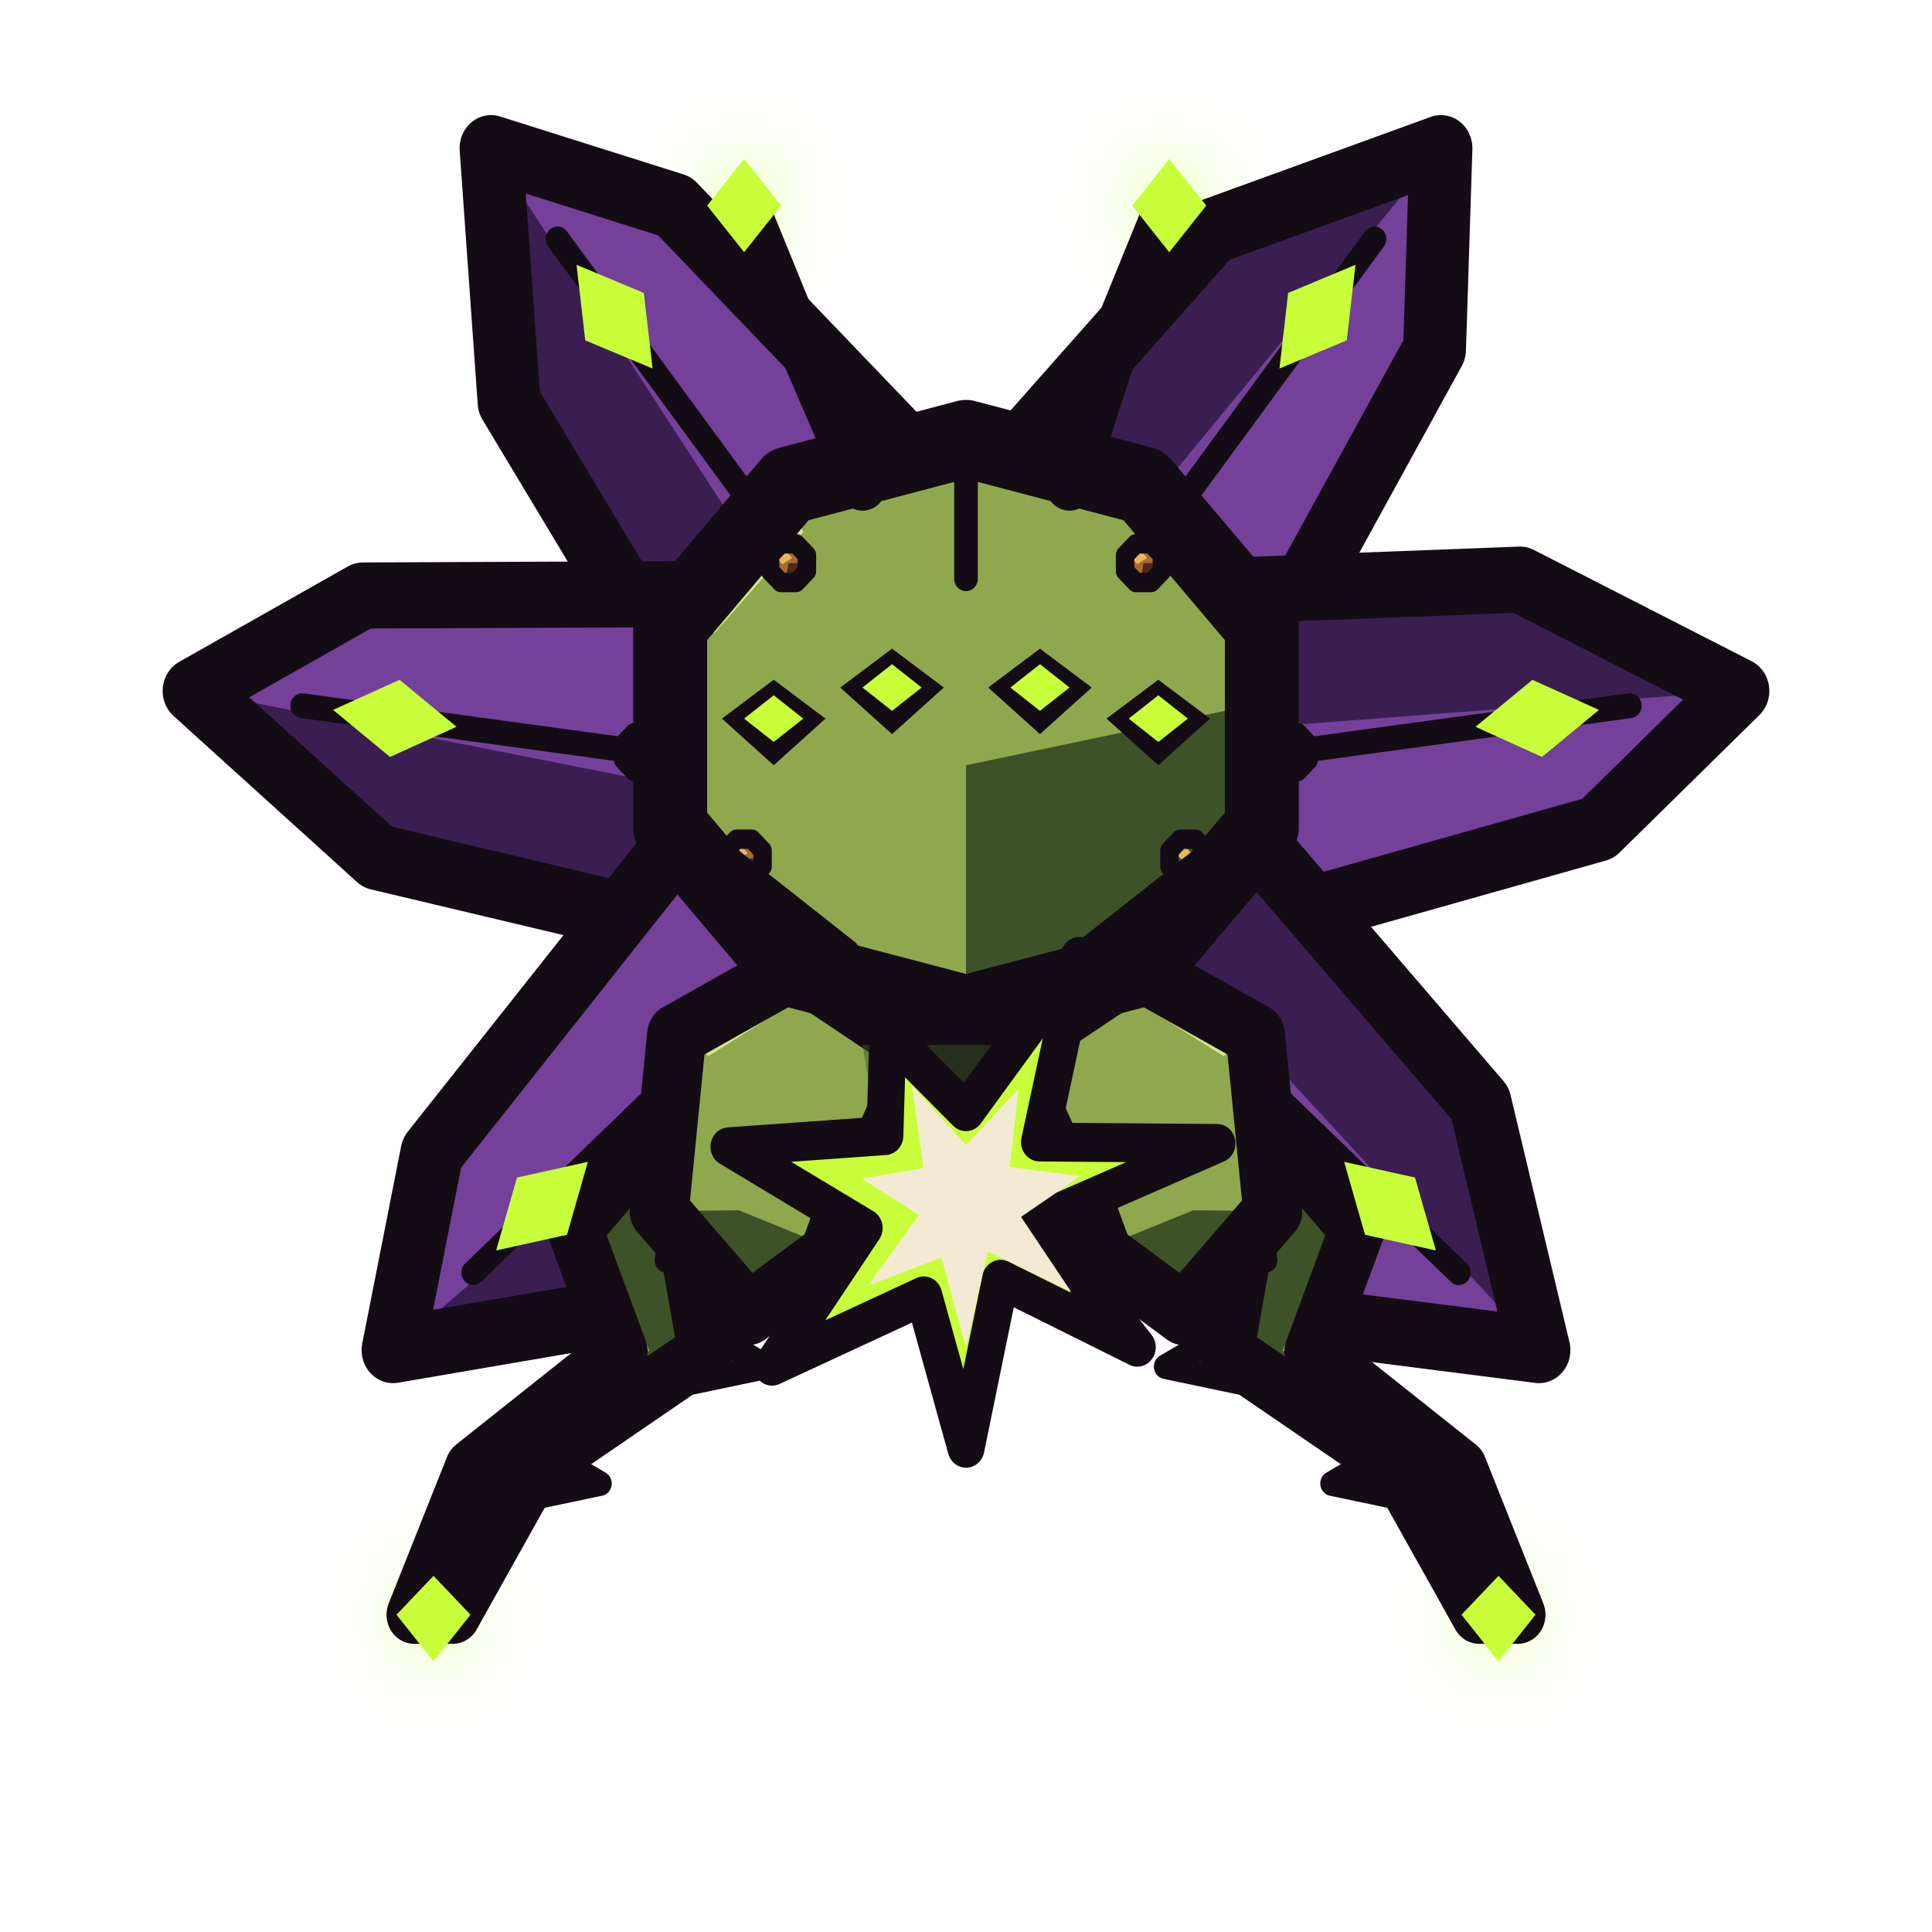
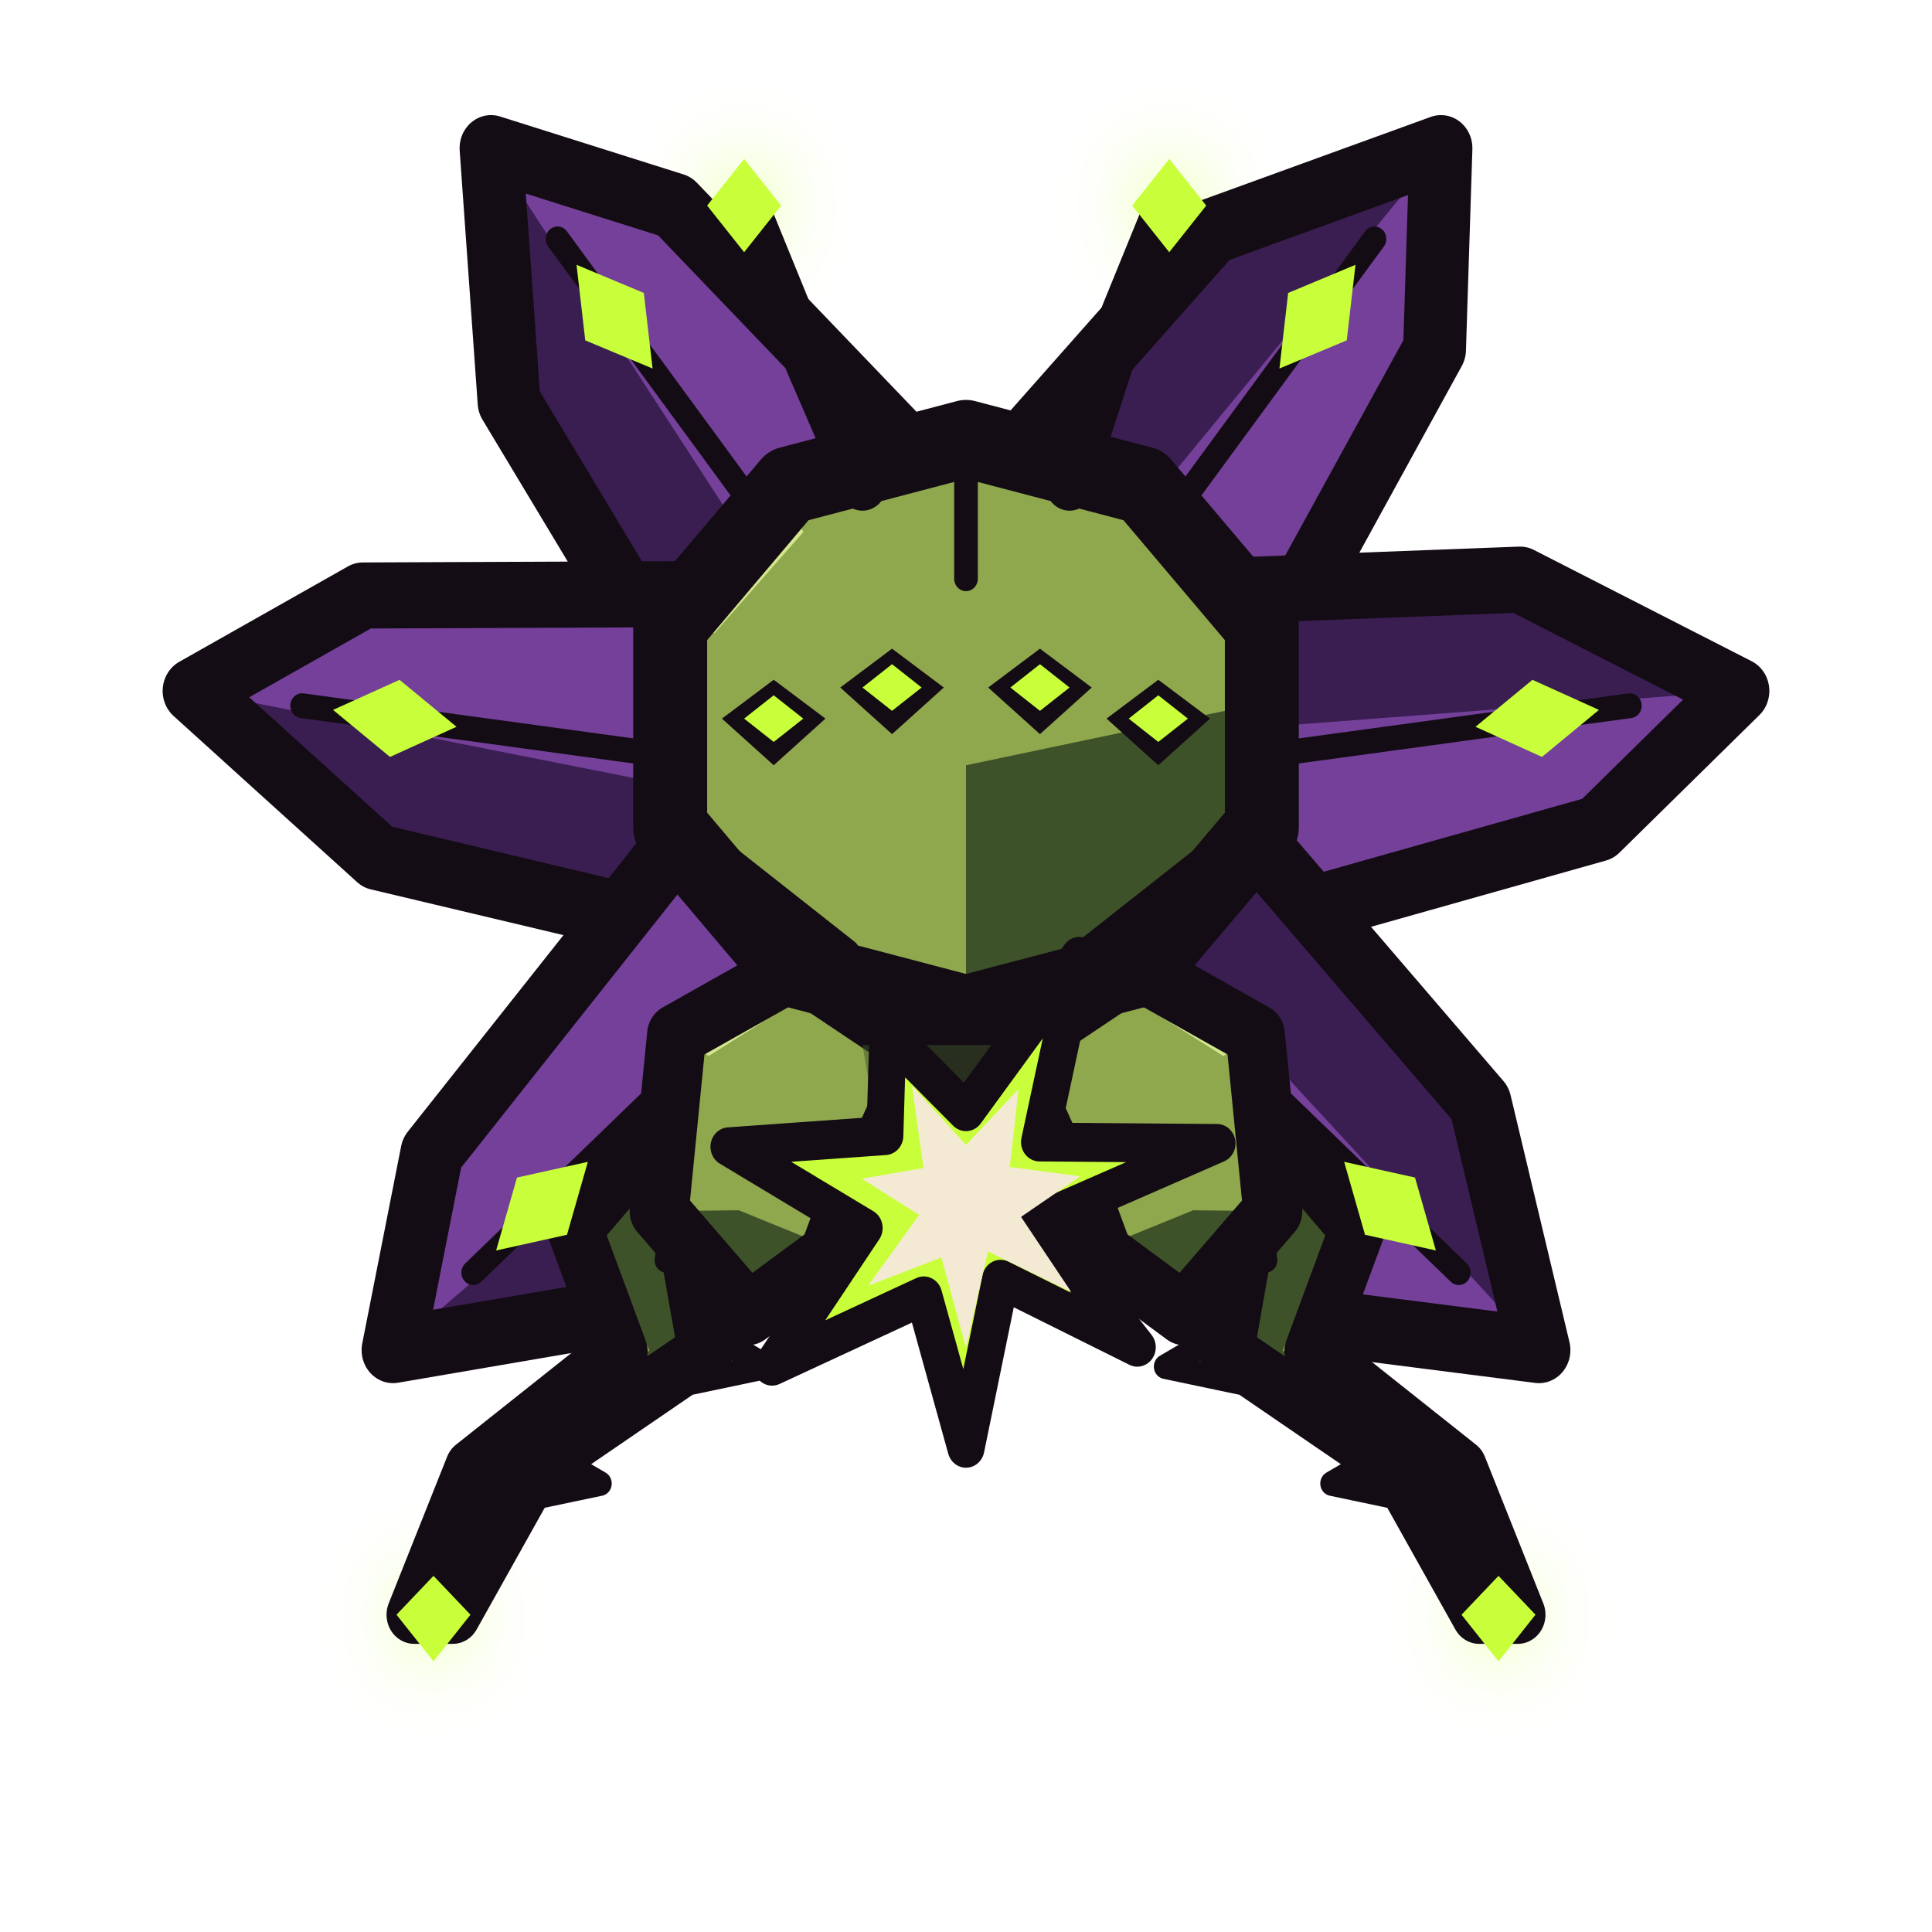
<svg xmlns="http://www.w3.org/2000/svg" viewBox="0 0 256 256" width="256" height="256">
  <defs>
    <filter id="blur" filterUnits="userSpaceOnUse" x="-64" y="-64" width="384" height="384">
      <feGaussianBlur stdDeviation="5" />
    </filter>
  </defs>
  <g transform="translate(128 122) scale(0.98 1.03) translate(-128 -128)">
    <g id="glow-back">
      <g>
        <polygon points="170.38,56.96 171.56,47.24 180.66,43.62 179.48,53.34" fill="#C8FF3A" filter="url(#blur)" opacity="0.62" />
      </g>
      <g>
        <polygon points="85.62,56.96 76.52,53.34 75.34,43.62 84.44,47.24" fill="#C8FF3A" filter="url(#blur)" opacity="0.62" />
      </g>
      <g>
        <polygon points="196.89,103.05 204.59,97.01 213.58,100.88 205.88,106.93" fill="#C8FF3A" filter="url(#blur)" opacity="0.62" />
      </g>
      <g>
        <polygon points="59.11,103.05 50.12,106.93 42.42,100.88 51.41,97.01" fill="#C8FF3A" filter="url(#blur)" opacity="0.62" />
      </g>
      <g>
        <polygon points="179.13,159.02 188.71,161.04 191.53,170.42 181.95,168.4" fill="#C8FF3A" filter="url(#blur)" opacity="0.62" />
      </g>
      <g>
        <polygon points="76.87,159.02 74.05,168.4 64.47,170.42 67.29,161.04" fill="#C8FF3A" filter="url(#blur)" opacity="0.62" />
      </g>
      <g>
        <polygon points="56,212.28 61,217.28 56,223.28 51,217.28" fill="#C8FF3A" filter="url(#blur)" opacity="0.62" />
      </g>
      <g>
        <polygon points="200,212.28 205,217.28 200,223.28 195,217.28" fill="#C8FF3A" filter="url(#blur)" opacity="0.62" />
      </g>
      <g>
        <polygon points="114,144 142,144 138,165.6 118,165.6" fill="#3E5229" filter="url(#blur)" opacity="0.31" />
      </g>
      <g>
        <polygon points="98,102 102,99 106,102 102,105" fill="#C8FF3A" filter="url(#blur)" opacity="0.62" />
        <polygon points="114,98 118,95 122,98 118,101" fill="#C8FF3A" filter="url(#blur)" opacity="0.62" />
        <polygon points="134,98 138,95 142,98 138,101" fill="#C8FF3A" filter="url(#blur)" opacity="0.62" />
        <polygon points="150,102 154,99 158,102 154,105" fill="#C8FF3A" filter="url(#blur)" opacity="0.62" />
        <polygon points="98,30 103,36 98,42 93,36" fill="#C8FF3A" filter="url(#blur)" opacity="0.62" />
        <polygon points="155.48,30 150.48,36 155.48,42 160.48,36" fill="#C8FF3A" filter="url(#blur)" opacity="0.62" />
      </g>
    </g>
    <g id="body">
      <g class="part" data-part="petal0">
        <g class="base">
          <polygon points="134.1,104.08 129.58,73.37 161.26,39.31 192.22,28.61 191.35,54.52 166.95,96.83" fill="#74409A" />
-           <polygon points="157.47,78.01 156,79.47 153.94,79.47 152.48,78.01 152.48,75.94 153.94,74.48 156,74.48 157.47,75.94" fill="#A66A32" />
        </g>
        <g class="shadow">
          <polygon points="134.1,104.08 129.58,73.37 161.26,39.31 192.22,28.61 150.83,76.45" fill="#3A1E52" />
-           <polygon points="154.97,76.98 157.67,76.98 156.64,78.92 154.48,79.68" fill="#4E281D" />
        </g>
        <g class="highlight">
          <polygon points="166.95,96.83 191.35,54.52 187.22,53.99 164.81,92.52" fill="#A86CD0" />
-           <polygon points="153.4,76.44 154.54,75.3 155.46,76.3 154.16,77.11" fill="#E7B65B" />
        </g>
        <g class="ink">
          <polygon points="134.1,104.08 129.58,73.37 161.26,39.31 192.22,28.61 191.35,54.52 166.95,96.83" fill="none" stroke="#140C14" stroke-width="8.5" stroke-linejoin="round" />
          <polyline points="142.13,93.65 183.23,40.29" fill="none" stroke="#140C14" stroke-width="3.2" stroke-linejoin="round" stroke-linecap="round" />
-           <polygon points="157.47,78.01 156,79.47 153.94,79.47 152.48,78.01 152.48,75.94 153.94,74.48 156,74.48 157.47,75.94" fill="none" stroke="#140C14" stroke-width="2.5" stroke-linejoin="round" />
        </g>
      </g>
      <g class="part" data-part="petal1">
        <g class="base">
          <polygon points="121.9,104.08 91.05,100.6 66.22,61.28 63.78,28.61 88.61,36.07 123.28,70.47" fill="#74409A" />
-           <polygon points="103.52,78.01 102.06,79.47 100,79.47 98.53,78.01 98.53,75.94 100,74.48 102.06,74.48 103.52,75.94" fill="#A66A32" />
        </g>
        <g class="shadow">
          <polygon points="121.9,104.08 91.05,100.6 66.22,61.28 63.78,28.61 99.46,80.84" fill="#3A1E52" />
-           <polygon points="101.03,76.98 103.73,76.98 102.7,78.92 100.54,79.68" fill="#4E281D" />
        </g>
        <g class="highlight">
          <polygon points="123.28,70.47 88.61,36.07 87.04,39.93 118.57,71.44" fill="#A86CD0" />
-           <polygon points="99.46,76.44 100.6,75.3 101.52,76.3 100.22,77.11" fill="#E7B65B" />
        </g>
        <g class="ink">
          <polygon points="121.9,104.08 91.05,100.6 66.22,61.28 63.78,28.61 88.61,36.07 123.28,70.47" fill="none" stroke="#140C14" stroke-width="8.5" stroke-linejoin="round" />
          <polyline points="113.87,93.65 72.77,40.29" fill="none" stroke="#140C14" stroke-width="3.2" stroke-linejoin="round" stroke-linecap="round" />
-           <polygon points="103.52,78.01 102.06,79.47 100,79.47 98.53,78.01 98.53,75.94 100,74.48 102.06,74.48 103.52,75.94" fill="none" stroke="#140C14" stroke-width="2.5" stroke-linejoin="round" />
        </g>
      </g>
      <g class="part" data-part="petal2">
        <g class="base">
          <polygon points="137.92,110.71 156.44,85.8 202.92,84.12 232.37,98.44 213.44,116.15 166.27,128.81" fill="#74409A" />
-           <polygon points="174.33,107.34 172.87,108.8 170.8,108.8 169.34,107.34 169.34,105.27 170.8,103.81 172.87,103.81 174.33,105.27" fill="#A66A32" />
        </g>
        <g class="shadow">
          <polygon points="137.92,110.71 156.44,85.8 202.92,84.12 232.37,98.44 169.28,103.01" fill="#3A1E52" />
-           <polygon points="171.84,106.31 174.54,106.31 173.51,108.25 171.35,109.01" fill="#4E281D" />
        </g>
        <g class="highlight">
          <polygon points="166.27,128.81 213.44,116.15 210.89,112.85 167.8,124.26" fill="#A86CD0" />
-           <polygon points="170.27,105.77 171.4,104.63 172.32,105.63 171.03,106.44" fill="#E7B65B" />
        </g>
        <g class="ink">
          <polygon points="137.92,110.71 156.44,85.8 202.92,84.12 232.37,98.44 213.44,116.15 166.27,128.81" fill="none" stroke="#140C14" stroke-width="8.5" stroke-linejoin="round" />
          <polyline points="150.96,109.02 217.76,100.34" fill="none" stroke="#140C14" stroke-width="3.2" stroke-linejoin="round" stroke-linecap="round" />
-           <polygon points="174.33,107.34 172.87,108.8 170.8,108.8 169.34,107.34 169.34,105.27 170.8,103.81 172.87,103.81 174.33,105.27" fill="none" stroke="#140C14" stroke-width="2.5" stroke-linejoin="round" />
        </g>
      </g>
      <g class="part" data-part="petal3">
        <g class="base">
          <polygon points="118.08,110.71 93.81,130.07 48.45,119.82 23.63,98.44 46.45,86.16 95.3,85.97" fill="#74409A" />
-           <polygon points="86.66,107.34 85.2,108.8 83.13,108.8 81.67,107.34 81.67,105.27 83.13,103.81 85.2,103.81 86.66,105.27" fill="#A66A32" />
        </g>
        <g class="shadow">
          <polygon points="118.08,110.71 93.81,130.07 48.45,119.82 23.63,98.44 85.79,110.15" fill="#3A1E52" />
-           <polygon points="84.16,106.31 86.86,106.31 85.84,108.25 83.68,109.01" fill="#4E281D" />
        </g>
        <g class="highlight">
          <polygon points="95.3,85.97 46.45,86.16 48.07,90 92.65,89.98" fill="#A86CD0" />
-           <polygon points="82.6,105.77 83.73,104.63 84.65,105.63 83.35,106.44" fill="#E7B65B" />
        </g>
        <g class="ink">
          <polygon points="118.08,110.71 93.81,130.07 48.45,119.82 23.63,98.44 46.45,86.16 95.3,85.97" fill="none" stroke="#140C14" stroke-width="8.5" stroke-linejoin="round" />
          <polyline points="105.04,109.02 38.24,100.34" fill="none" stroke="#140C14" stroke-width="3.2" stroke-linejoin="round" stroke-linecap="round" />
-           <polygon points="86.66,107.34 85.2,108.8 83.13,108.8 81.67,107.34 81.67,105.27 83.13,103.81 85.2,103.81 86.66,105.27" fill="none" stroke="#140C14" stroke-width="2.5" stroke-linejoin="round" />
        </g>
      </g>
      <g class="part" data-part="petal4">
        <g class="base">
          <polygon points="135.36,118.77 166.35,116.94 197.51,151.47 205.47,183.24 179.74,180.12 139.72,152.12" fill="#74409A" />
-           <polygon points="163.03,142.95 161.57,144.42 159.51,144.42 158.04,142.95 158.04,140.89 159.51,139.43 161.57,139.43 163.03,140.89" fill="#A66A32" />
        </g>
        <g class="shadow">
          <polygon points="135.36,118.77 166.35,116.94 197.51,151.47 205.47,183.24 161.43,137.85" fill="#3A1E52" />
-           <polygon points="160.54,141.92 163.24,141.92 162.21,143.86 160.05,144.62" fill="#4E281D" />
        </g>
        <g class="highlight">
          <polygon points="139.72,152.12 179.74,180.12 180.63,176.05 144.19,150.37" fill="#A86CD0" />
-           <polygon points="158.97,141.38 160.11,140.25 161.02,141.25 159.73,142.06" fill="#E7B65B" />
        </g>
        <g class="ink">
          <polygon points="135.36,118.77 166.35,116.94 197.51,151.47 205.47,183.24 179.74,180.12 139.72,152.12" fill="none" stroke="#140C14" stroke-width="8.5" stroke-linejoin="round" />
          <polyline points="145.04,127.67 194.63,173.27" fill="none" stroke="#140C14" stroke-width="3.2" stroke-linejoin="round" stroke-linecap="round" />
-           <polygon points="163.03,142.95 161.57,144.42 159.51,144.42 158.04,142.95 158.04,140.89 159.51,139.43 161.57,139.43 163.03,140.89" fill="none" stroke="#140C14" stroke-width="2.5" stroke-linejoin="round" />
        </g>
      </g>
      <g class="part" data-part="petal5">
        <g class="base">
          <polygon points="120.64,118.77 119.87,149.8 82.85,177.97 50.53,183.24 55.79,157.86 87.04,120.32" fill="#74409A" />
-           <polygon points="97.96,142.95 96.49,144.42 94.43,144.42 92.97,142.95 92.97,140.89 94.43,139.43 96.49,139.43 97.96,140.89" fill="#A66A32" />
        </g>
        <g class="shadow">
          <polygon points="120.64,118.77 119.87,149.8 82.85,177.97 50.53,183.24 99.45,143.15" fill="#3A1E52" />
-           <polygon points="95.46,141.92 98.16,141.92 97.14,143.86 94.98,144.62" fill="#4E281D" />
        </g>
        <g class="highlight">
          <polygon points="87.04,120.32 55.79,157.86 59.77,159.09 88.41,124.93" fill="#A86CD0" />
-           <polygon points="93.9,141.38 95.03,140.25 95.95,141.25 94.65,142.06" fill="#E7B65B" />
        </g>
        <g class="ink">
          <polygon points="120.64,118.77 119.87,149.8 82.85,177.97 50.53,183.24 55.79,157.86 87.04,120.32" fill="none" stroke="#140C14" stroke-width="8.5" stroke-linejoin="round" />
          <polyline points="110.96,127.67 61.37,173.27" fill="none" stroke="#140C14" stroke-width="3.2" stroke-linejoin="round" stroke-linecap="round" />
-           <polygon points="97.96,142.95 96.49,144.42 94.43,144.42 92.97,142.95 92.97,140.89 94.43,139.43 96.49,139.43 97.96,140.89" fill="none" stroke="#140C14" stroke-width="2.5" stroke-linejoin="round" />
        </g>
      </g>
      <g class="part" data-part="vine0">
        <g class="base">
          <polygon points="91,150 75.1,167.68 81.2,183.36 61.3,198.4 53.4,217.28 58.6,217.28 69.7,198.4 92.8,183.36 89.9,167.68 109,150" fill="#3E5229" />
          <polygon points="88.5,164.68 97.5,169.68 87.5,171.68" fill="#F4EAD4" />
          <polygon points="92,180.36 101,185.36 91,187.36" fill="#F4EAD4" />
          <polygon points="69.5,195.4 78.5,200.4 68.5,202.4" fill="#F4EAD4" />
        </g>
        <g class="highlight">
          <polygon points="92,150 76.1,167.68 82.2,183.36 85.2,183.36 79.1,167.68 95,150" fill="#8FA84E" />
        </g>
        <g class="ink">
          <polygon points="91,150 75.1,167.68 81.2,183.36 61.3,198.4 53.4,217.28 58.6,217.28 69.7,198.4 92.8,183.36 89.9,167.68 109,150" fill="none" stroke="#140C14" stroke-width="7.5" stroke-linejoin="round" />
          <polygon points="88.5,164.68 97.5,169.68 87.5,171.68" fill="none" stroke="#140C14" stroke-width="3.2" stroke-linejoin="round" />
          <polygon points="92,180.36 101,185.36 91,187.36" fill="none" stroke="#140C14" stroke-width="3.2" stroke-linejoin="round" />
          <polygon points="69.5,195.4 78.5,200.4 68.5,202.4" fill="none" stroke="#140C14" stroke-width="3.2" stroke-linejoin="round" />
        </g>
      </g>
      <g class="part" data-part="vine1">
        <g class="base">
          <polygon points="165,150 180.9,167.68 174.8,183.36 194.7,198.4 202.6,217.28 197.4,217.28 186.3,198.4 163.2,183.36 166.1,167.68 147,150" fill="#3E5229" />
          <polygon points="167.5,164.68 158.5,169.68 168.5,171.68" fill="#F4EAD4" />
          <polygon points="164,180.36 155,185.36 165,187.36" fill="#F4EAD4" />
          <polygon points="186.5,195.4 177.5,200.4 187.5,202.4" fill="#F4EAD4" />
        </g>
        <g class="highlight">
          <polygon points="164,150 179.9,167.68 173.8,183.36 170.8,183.36 176.9,167.68 161,150" fill="#8FA84E" />
        </g>
        <g class="ink">
          <polygon points="165,150 180.9,167.68 174.8,183.36 194.7,198.4 202.6,217.28 197.4,217.28 186.3,198.4 163.2,183.36 166.1,167.68 147,150" fill="none" stroke="#140C14" stroke-width="7.5" stroke-linejoin="round" />
          <polygon points="167.5,164.68 158.5,169.68 168.5,171.68" fill="none" stroke="#140C14" stroke-width="3.2" stroke-linejoin="round" />
          <polygon points="164,180.36 155,185.36 165,187.36" fill="none" stroke="#140C14" stroke-width="3.2" stroke-linejoin="round" />
          <polygon points="186.5,195.4 177.5,200.4 187.5,202.4" fill="none" stroke="#140C14" stroke-width="3.2" stroke-linejoin="round" />
        </g>
      </g>
      <g class="part" data-part="maw">
        <g class="ink">
          <polygon points="104,136 152,136 146,174.8 110,174.8" fill="#140C14" />
        </g>
      </g>
      <g class="part" data-part="jaw0">
        <g class="base">
          <polygon points="122.33,144.93 105.13,133.97 88.88,142.68 86.52,165.36 98.54,178.6 110.34,170.31" fill="#8FA84E" />
          <polygon points="118.29,149.8 116.13,155.39 124.67,155.49" fill="#F4EAD4" />
          <polygon points="113.64,157.65 111.47,163.24 120.48,163.52" fill="#F4EAD4" />
          <polygon points="108.99,165.5 106.82,171.09 116.29,171.55" fill="#F4EAD4" />
        </g>
        <g class="shadow">
          <polygon points="110.34,170.31 98.54,178.6 86.52,165.36 97.29,165.25" fill="#3E5229" />
        </g>
        <g class="highlight">
          <polygon points="102.18,136.04 90.74,143.4 93.18,145.42 102.96,139.56" fill="#D4E68E" />
        </g>
        <g class="ink">
          <polygon points="122.33,144.93 105.13,133.97 88.88,142.68 86.52,165.36 98.54,178.6 110.34,170.31" fill="none" stroke="#140C14" stroke-width="8" stroke-linejoin="round" />
          <polygon points="118.29,149.8 116.13,155.39 124.67,155.49" fill="none" stroke="#140C14" stroke-width="3.2" stroke-linejoin="round" />
          <polygon points="113.64,157.65 111.47,163.24 120.48,163.52" fill="none" stroke="#140C14" stroke-width="3.2" stroke-linejoin="round" />
          <polygon points="108.99,165.5 106.82,171.09 116.29,171.55" fill="none" stroke="#140C14" stroke-width="3.2" stroke-linejoin="round" />
        </g>
      </g>
      <g class="part" data-part="jaw1">
        <g class="base">
          <polygon points="133.67,144.93 150.87,133.97 167.12,142.68 169.48,165.36 157.46,178.6 145.66,170.31" fill="#8FA84E" />
          <polygon points="137.71,149.8 139.87,155.39 131.33,155.49" fill="#F4EAD4" />
          <polygon points="142.36,157.65 144.53,163.24 135.52,163.52" fill="#F4EAD4" />
          <polygon points="147.01,165.5 149.18,171.09 139.71,171.55" fill="#F4EAD4" />
        </g>
        <g class="shadow">
          <polygon points="145.66,170.31 157.46,178.6 169.48,165.36 158.71,165.25" fill="#3E5229" />
        </g>
        <g class="highlight">
          <polygon points="153.82,136.04 165.26,143.4 162.82,145.42 153.04,139.56" fill="#D4E68E" />
        </g>
        <g class="ink">
          <polygon points="133.67,144.93 150.87,133.97 167.12,142.68 169.48,165.36 157.46,178.6 145.66,170.31" fill="none" stroke="#140C14" stroke-width="8" stroke-linejoin="round" />
          <polygon points="137.71,149.8 139.87,155.39 131.33,155.49" fill="none" stroke="#140C14" stroke-width="3.2" stroke-linejoin="round" />
          <polygon points="142.36,157.65 144.53,163.24 135.52,163.52" fill="none" stroke="#140C14" stroke-width="3.2" stroke-linejoin="round" />
          <polygon points="147.01,165.5 149.18,171.09 139.71,171.55" fill="none" stroke="#140C14" stroke-width="3.2" stroke-linejoin="round" />
        </g>
      </g>
      <g class="part" data-part="head">
        <g class="base">
          <polygon points="128,66 104,72 88,90 88,116 104,134 128,140 152,134 168,116 168,90 152,72" fill="#8FA84E" />
-           <polygon points="106.49,83.03 105.03,84.49 102.97,84.49 101.51,83.03 101.51,80.97 102.97,79.51 105.03,79.51 106.49,80.97" fill="#A66A32" />
-           <polygon points="154.49,83.03 153.03,84.49 150.97,84.49 149.51,83.03 149.51,80.97 150.97,79.51 153.03,79.51 154.49,80.97" fill="#A66A32" />
-           <polygon points="100.49,121.03 99.03,122.49 96.97,122.49 95.51,121.03 95.51,118.97 96.97,117.51 99.03,117.51 100.49,118.97" fill="#A66A32" />
-           <polygon points="160.49,121.03 159.03,122.49 156.97,122.49 155.51,121.03 155.51,118.97 156.97,117.51 159.03,117.51 160.49,118.97" fill="#A66A32" />
        </g>
        <g class="shadow">
          <polygon points="128,108 168,100 168,116 152,134 128,140" fill="#3E5229" />
-           <polygon points="104,82 106.7,82 105.67,83.94 103.51,84.7" fill="#4E281D" />
-           <polygon points="152,82 154.7,82 153.67,83.94 151.51,84.7" fill="#4E281D" />
-           <polygon points="98,120 100.7,120 99.67,121.94 97.51,122.7" fill="#4E281D" />
-           <polygon points="158,120 160.7,120 159.67,121.94 157.51,122.7" fill="#4E281D" />
        </g>
        <g class="highlight">
          <polygon points="104,74 90,90 94,91 106,78" fill="#D4E68E" />
-           <polygon points="102.43,81.46 103.57,80.33 104.49,81.33 103.19,82.14" fill="#E7B65B" />
-           <polygon points="150.43,81.46 151.57,80.33 152.49,81.33 151.19,82.14" fill="#E7B65B" />
-           <polygon points="96.43,119.46 97.57,118.33 98.49,119.33 97.19,120.14" fill="#E7B65B" />
-           <polygon points="156.43,119.46 157.57,118.33 158.49,119.33 157.19,120.14" fill="#E7B65B" />
        </g>
        <g class="ink">
          <polygon points="128,66 104,72 88,90 88,116 104,134 128,140 152,134 168,116 168,90 152,72" fill="none" stroke="#140C14" stroke-width="10" stroke-linejoin="round" />
          <polyline points="128,70 128,84" fill="none" stroke="#140C14" stroke-width="3.2" stroke-linejoin="round" stroke-linecap="round" />
          <polyline points="96,120 112,132" fill="none" stroke="#140C14" stroke-width="3.2" stroke-linejoin="round" stroke-linecap="round" />
          <polyline points="160,120 144,132" fill="none" stroke="#140C14" stroke-width="3.2" stroke-linejoin="round" stroke-linecap="round" />
-           <polygon points="106.49,83.03 105.03,84.49 102.97,84.49 101.51,83.03 101.51,80.97 102.97,79.51 105.03,79.51 106.49,80.97" fill="none" stroke="#140C14" stroke-width="2.5" stroke-linejoin="round" />
-           <polygon points="154.49,83.03 153.03,84.49 150.97,84.49 149.51,83.03 149.51,80.97 150.97,79.51 153.03,79.51 154.49,80.97" fill="none" stroke="#140C14" stroke-width="2.5" stroke-linejoin="round" />
-           <polygon points="100.49,121.03 99.03,122.49 96.97,122.49 95.51,121.03 95.51,118.97 96.97,117.51 99.03,117.51 100.49,118.97" fill="none" stroke="#140C14" stroke-width="2.5" stroke-linejoin="round" />
-           <polygon points="160.49,121.03 159.03,122.49 156.97,122.49 155.51,121.03 155.51,118.97 156.97,117.51 159.03,117.51 160.49,118.97" fill="none" stroke="#140C14" stroke-width="2.5" stroke-linejoin="round" />
          <polygon points="95,102 102,97 109,102 102,108" fill="#140C14" />
          <polygon points="111,98 118,93 125,98 118,104" fill="#140C14" />
          <polygon points="131,98 138,93 145,98 138,104" fill="#140C14" />
          <polygon points="147,102 154,97 161,102 154,108" fill="#140C14" />
          <polyline points="114,72 104,50 98,36" fill="none" stroke="#140C14" stroke-width="6.5" stroke-linejoin="round" stroke-linecap="round" />
          <polyline points="142,72 149.48,50 155.48,36" fill="none" stroke="#140C14" stroke-width="6.5" stroke-linejoin="round" stroke-linecap="round" />
        </g>
      </g>
    </g>
    <g id="glow">
      <g>
        <polygon points="170.38,56.96 171.56,47.24 180.66,43.62 179.48,53.34" fill="#C8FF3A" />
      </g>
      <g>
        <polygon points="85.62,56.96 76.52,53.34 75.34,43.62 84.44,47.24" fill="#C8FF3A" />
      </g>
      <g>
        <polygon points="196.89,103.05 204.59,97.01 213.58,100.88 205.88,106.93" fill="#C8FF3A" />
      </g>
      <g>
        <polygon points="59.11,103.05 50.12,106.93 42.42,100.88 51.41,97.01" fill="#C8FF3A" />
      </g>
      <g>
        <polygon points="179.13,159.02 188.71,161.04 191.53,170.42 181.95,168.4" fill="#C8FF3A" />
      </g>
      <g>
        <polygon points="76.87,159.02 74.05,168.4 64.47,170.42 67.29,161.04" fill="#C8FF3A" />
      </g>
      <g>
        <polygon points="56,212.28 61,217.28 56,223.28 51,217.28" fill="#C8FF3A" />
      </g>
      <g>
        <polygon points="200,212.28 205,217.28 200,223.28 195,217.28" fill="#C8FF3A" />
      </g>
      <g>
        <polygon points="114,144 142,144 138,165.6 118,165.6" fill="#3E5229" opacity="0.5" />
      </g>
      <g>
        <polygon points="98,102 102,99 106,102 102,105" fill="#C8FF3A" />
        <polygon points="114,98 118,95 122,98 118,101" fill="#C8FF3A" />
        <polygon points="134,98 138,95 142,98 138,101" fill="#C8FF3A" />
        <polygon points="150,102 154,99 158,102 154,105" fill="#C8FF3A" />
        <polygon points="98,30 103,36 98,42 93,36" fill="#C8FF3A" />
        <polygon points="155.48,30 150.48,36 155.48,42 160.48,36" fill="#C8FF3A" />
      </g>
    </g>
  </g>
  <g id="fx" transform="translate(128 122) scale(0.98 1.03) translate(-128 -128)">
    <polygon points="128,195.87 122.29,176.26 101.78,185.31 114.23,167.54 95.95,157.08 117.03,155.65 117.44,142.46 128,152.57 143.32,132.58 137.94,156.47 161.94,156.65 137.89,166.66 151.16,182.87 132.68,174.12" fill="#C8FF3A" stroke="#140C14" stroke-width="5" stroke-linejoin="round" />
    <polygon points="128,182.9 124.67,171.32 114.77,174.95 121.66,165.85 113.91,161.18 122.26,159.82 120.69,149.22 128,156.85 135.1,149.67 133.92,159.68 143.44,160.88 135.44,166.1 142.21,175.73 130.96,170.54" fill="#F4EAD4" />
  </g>
</svg>
